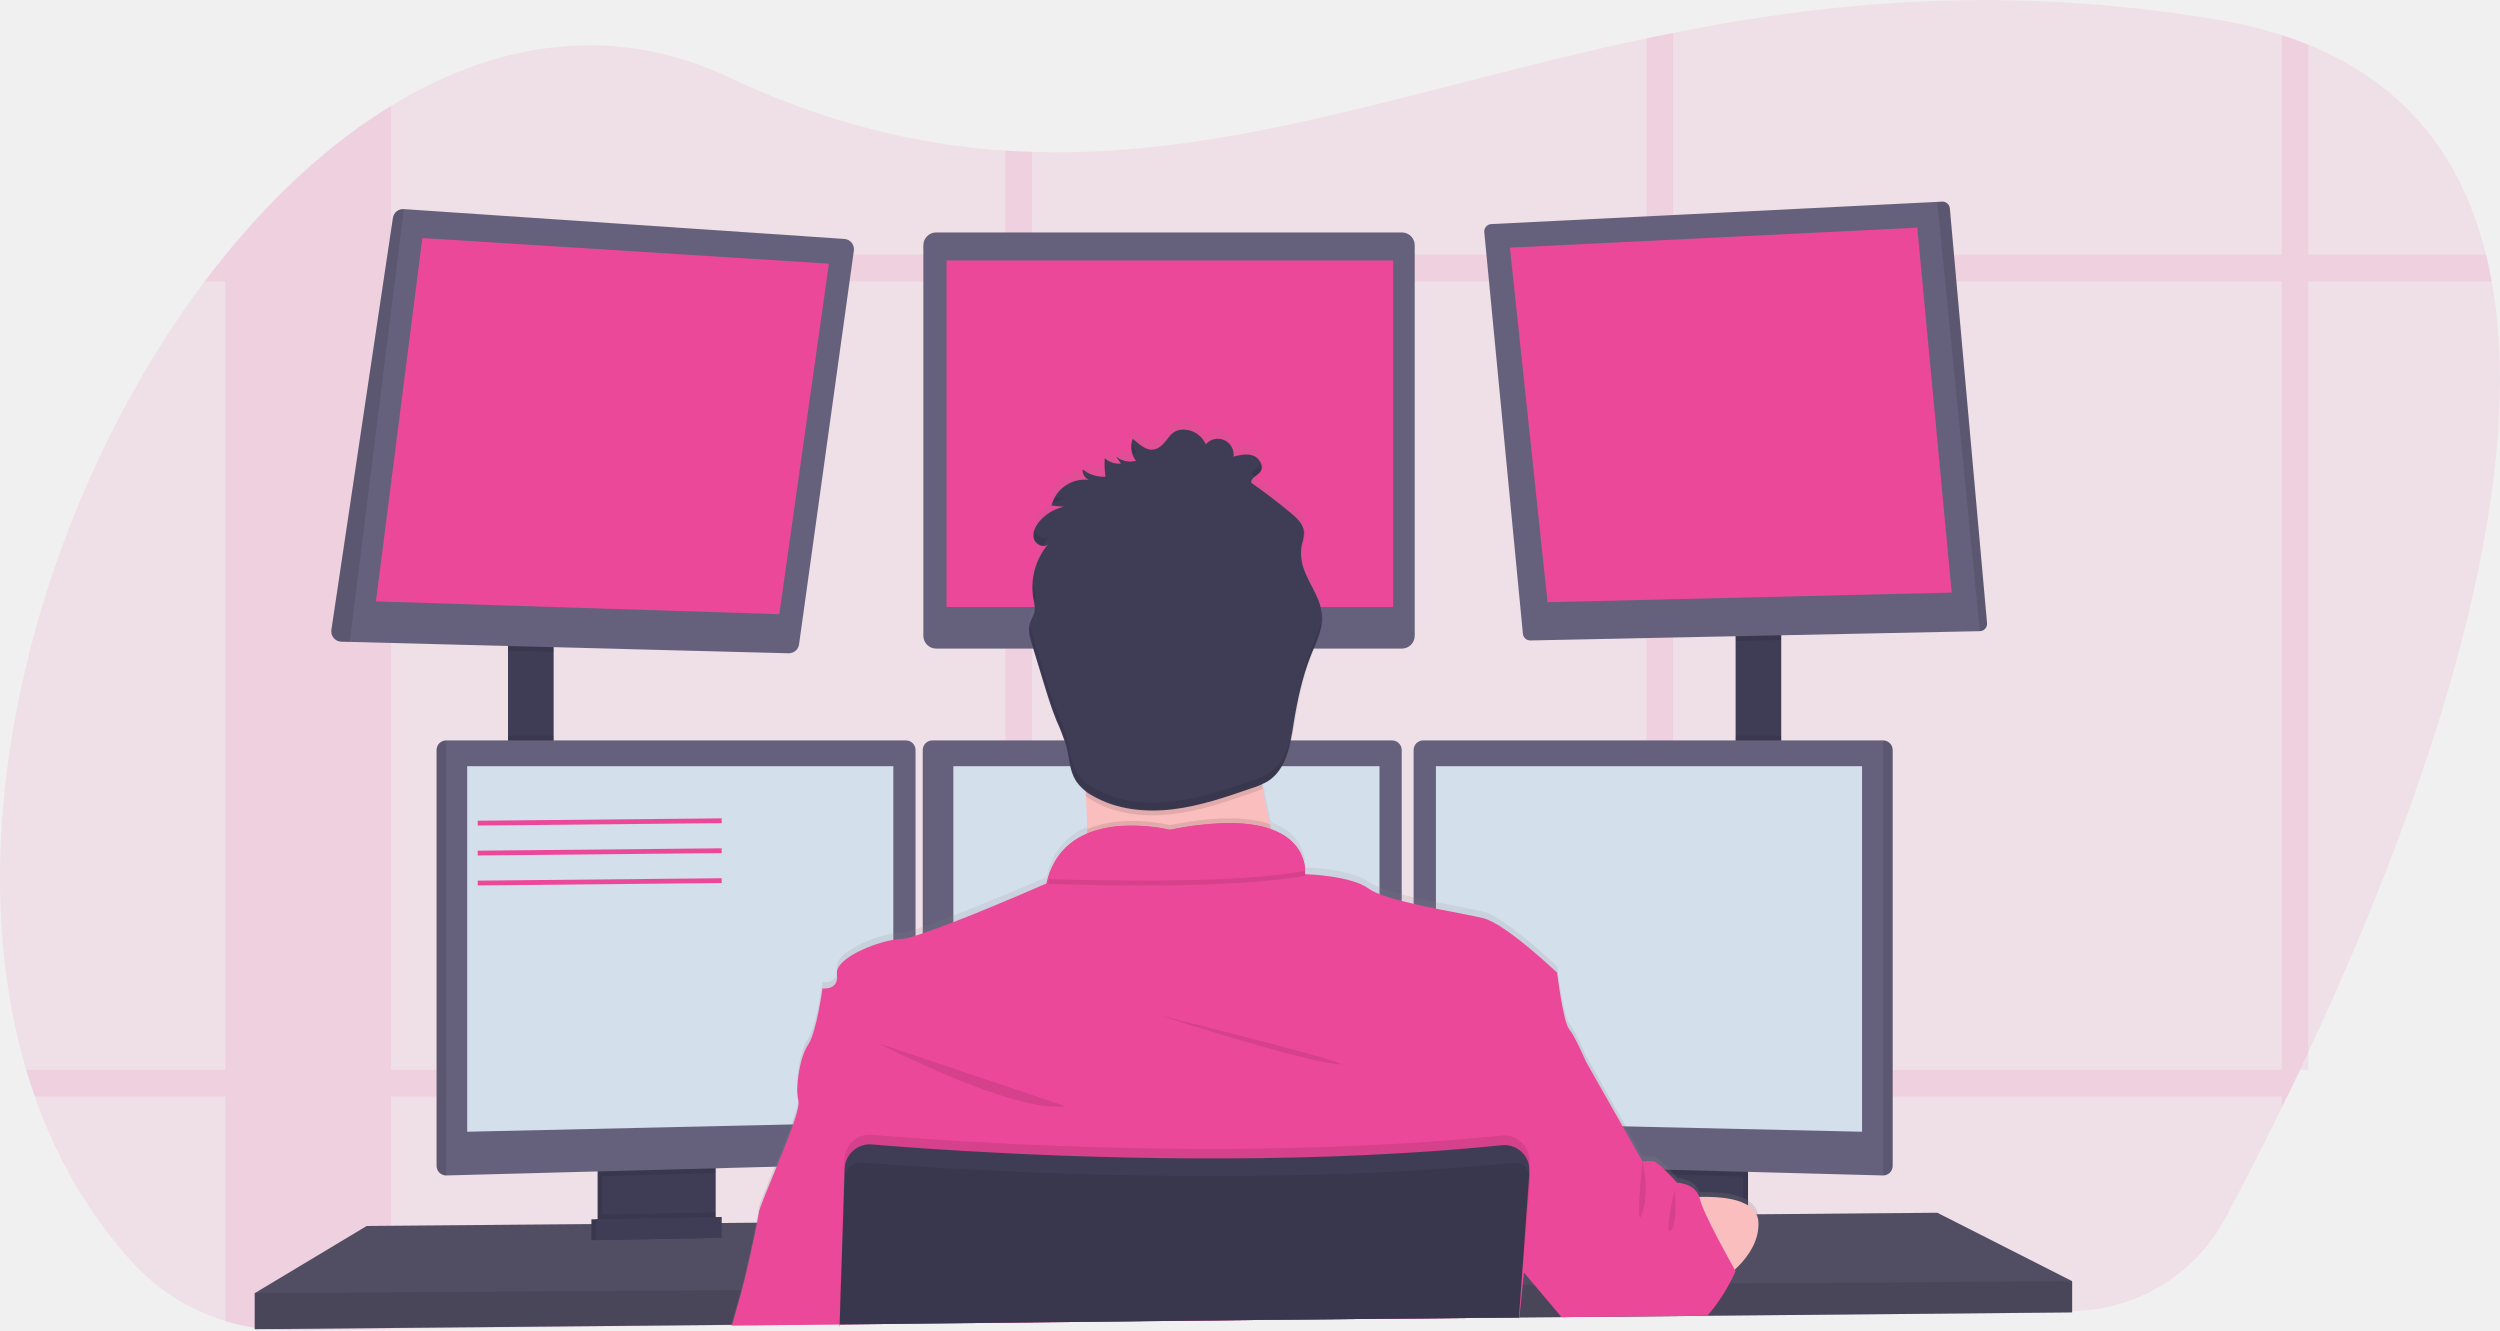
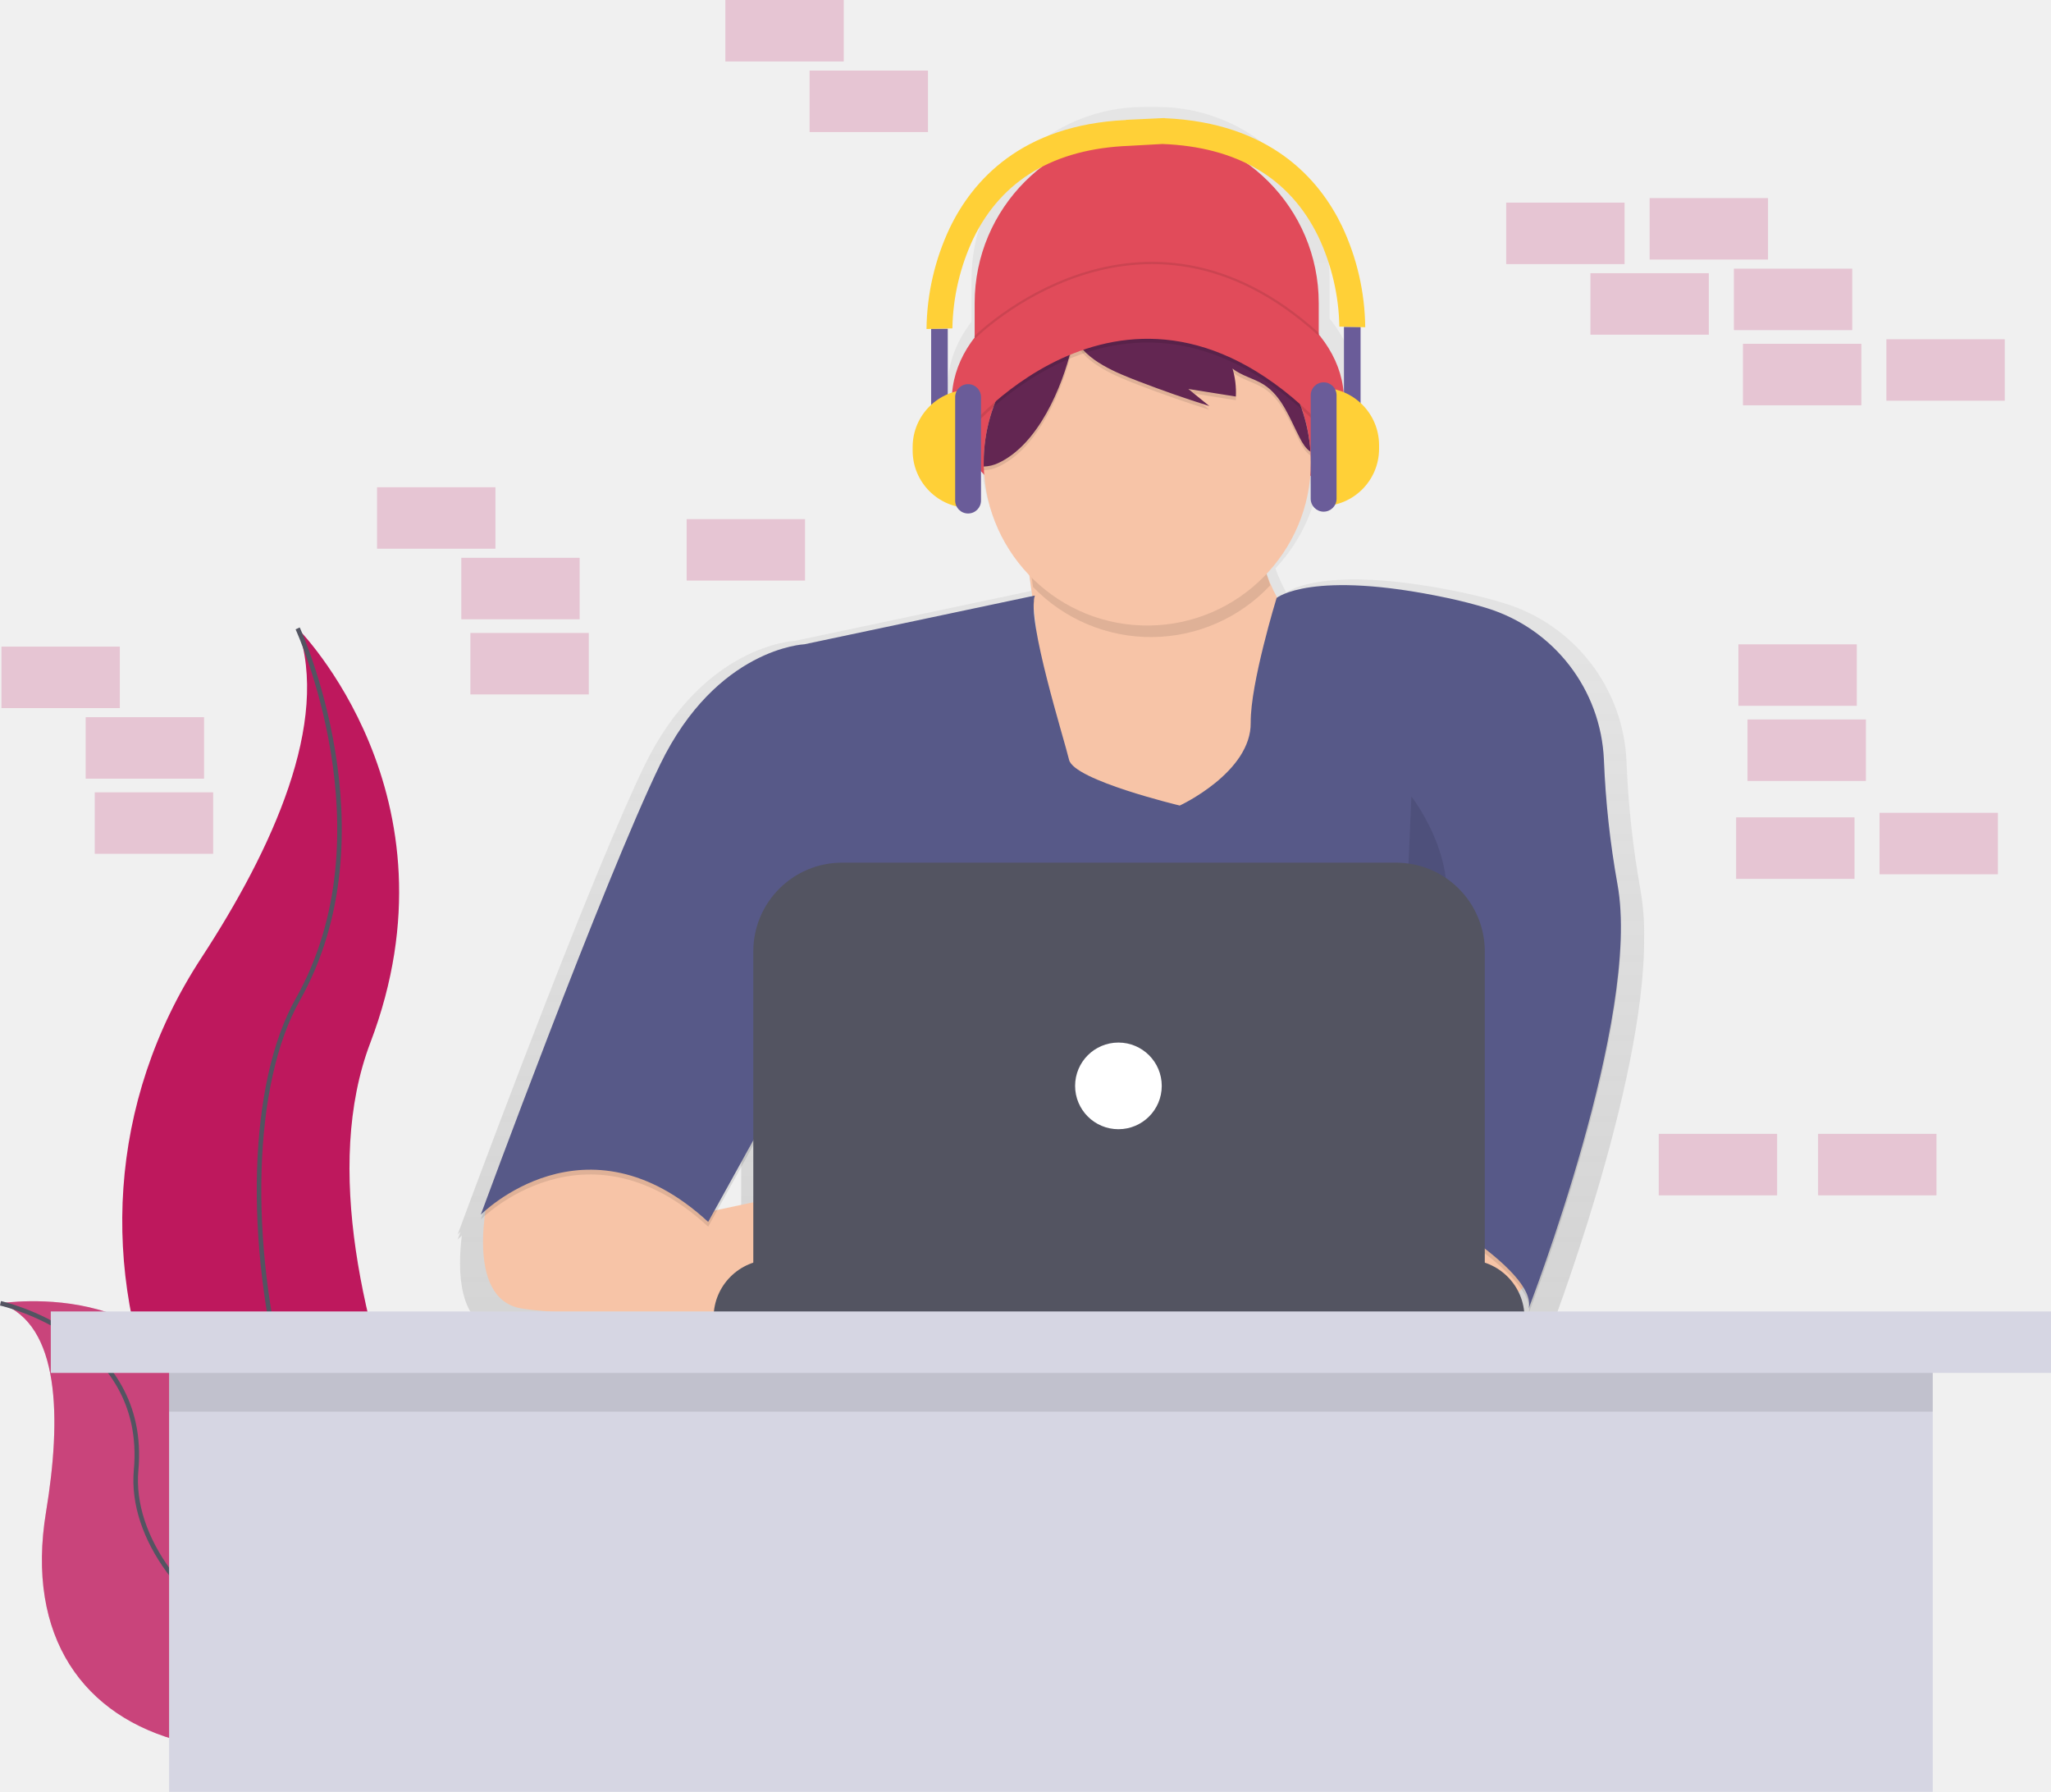
- <svg xmlns="http://www.w3.org/2000/svg" id="59725d3d-bdd8-4af0-9b66-49b8d09410bc" data-name="Layer 1" width="1041.32" height="554.17" viewBox="0 0 1041.32 554.17">
+ <svg xmlns="http://www.w3.org/2000/svg" id="6088ba52-b752-42bb-ac91-0a74df332082" data-name="Layer 1" width="900.94" height="787" viewBox="0 0 900.94 787">
  <defs>
-     <linearGradient id="dff037aa-d578-4bab-81e7-399360663117" x1="597.75" y1="725.44" x2="597.75" y2="347.69" gradientUnits="userSpaceOnUse">
+     <linearGradient id="33dd52eb-d837-4874-aadb-63a17bd6edfc" x1="611.05" y1="646" x2="611.05" y2="103.5" gradientUnits="userSpaceOnUse">
      <stop offset="0" stop-color="gray" stop-opacity="0.25" />
      <stop offset="0.54" stop-color="gray" stop-opacity="0.12" />
      <stop offset="1" stop-color="gray" stop-opacity="0.1" />
    </linearGradient>
  </defs>
-   <path d="M1040.82,611.12q-1.74,3.75-3.47,7.4-2.7,5.67-5.33,11.12c-.78,1.61-1.56,3.19-2.32,4.77-8.6,17.57-16.63,33.11-23.45,45.89A73.21,73.21,0,0,1,942.44,719l-151.65,1.65h-1.6l-13,.14-11.12.12-34.1.37-1.38,0-17.36.19h-.53l-107,1.16-95.51,1-11.11.12-69,.75H429l-44.75.48h-.48l-141.5,1.53-42.33.46a88.07,88.07,0,0,1-26.67-3.82,86.39,86.39,0,0,1-39.09-24.75C116,678.37,102.75,655,93.85,629.64q-1.93-5.49-3.6-11.12C59.44,514.37,97,380,164.6,290.08q4.25-5.64,8.64-11l.07-.08c20.79-25.52,44.1-46.84,68.93-62,44-26.91,92.75-34.49,140.7-11.9,40.57,19.12,78.45,28.11,115.17,30.55,3.71.24,7.42.42,11.11.53,84.23,2.65,163.17-27.7,255.87-47.29,3.69-.78,7.39-1.55,11.12-2.28,66.13-13.16,139.49-20.1,226.73-5.51a189.09,189.09,0,0,1,26.76,6.4q5.77,1.86,11.12,4c41.64,16.94,64.35,48.24,74,87.46q1.37,5.46,2.37,11.11C1134.3,384.41,1084.19,518.23,1040.82,611.12Z" transform="translate(-79.34 -172.91)" fill="#ec4899" opacity="0.1" />
+   <rect x="763.63" y="283" width="52" height="27" fill="#be185d" opacity="0.2" />
+   <rect x="767.63" y="316" width="52" height="27" fill="#be185d" opacity="0.2" />
+   <rect x="724.63" y="87" width="52" height="27" fill="#be185d" opacity="0.2" />
+   <rect x="761.63" y="118" width="52" height="27" fill="#be185d" opacity="0.2" />
+   <rect x="661.63" y="89" width="52" height="27" fill="#be185d" opacity="0.2" />
+   <rect x="828.63" y="149" width="52" height="27" fill="#be185d" opacity="0.2" />
+   <rect x="765.63" y="151" width="52" height="27" fill="#be185d" opacity="0.2" />
+   <rect x="698.63" y="120" width="52" height="27" fill="#be185d" opacity="0.2" />
+   <rect x="825.63" y="357" width="52" height="27" fill="#be185d" opacity="0.2" />
+   <rect x="762.63" y="359" width="52" height="27" fill="#be185d" opacity="0.2" />
+   <path d="M280.17,332.5s73.29,73.29,31.92,182S383,804.14,383,804.14s-1.2-.18-3.43-.57C229.05,777,154.26,604.85,238,477,269.08,429.41,294.62,373.64,280.17,332.5Z" transform="translate(-149.42 -56.5)" fill="#be185d" />
+   <path d="M280.17,332.5s41.37,89.84,0,163.12-7.09,279,102.84,308.52" transform="translate(-149.42 -56.5)" fill="none" stroke="#535461" stroke-miterlimit="10" stroke-width="2" />
+   <path d="M149.63,628.92s83.63-13.32,91.25,61.63S401.7,775.89,401.7,775.89s-1,.68-2.87,1.91c-126.49,83-247.4,52.89-229.17-57.36C176.43,679.45,175.87,638.28,149.63,628.92Z" transform="translate(-149.42 -56.5)" fill="#be185d" />
+   <path d="M149.63,628.92s83.63-13.32,91.25,61.63S401.7,775.89,401.7,775.89s-1,.68-2.87,1.91c-126.49,83-247.4,52.89-229.17-57.36C176.43,679.45,175.87,638.28,149.63,628.92Z" transform="translate(-149.42 -56.5)" fill="#f5f5f5" opacity="0.2" />
+   <path d="M149.63,628.92s64.91,14.25,59.58,73.27S305.61,832,401.7,775.89" transform="translate(-149.42 -56.5)" fill="none" stroke="#535461" stroke-miterlimit="10" stroke-width="2" />
+   <rect x="0.63" y="284" width="52" height="27" fill="#be185d" opacity="0.2" />
+   <rect x="37.63" y="315" width="52" height="27" fill="#be185d" opacity="0.2" />
+   <rect x="318.63" width="52" height="27" fill="#be185d" opacity="0.2" />
+   <rect x="728.63" y="498" width="52" height="27" fill="#be185d" opacity="0.2" />
+   <rect x="41.63" y="348" width="52" height="27" fill="#be185d" opacity="0.2" />
+   <rect x="355.63" y="31" width="52" height="27" fill="#be185d" opacity="0.2" />
+   <rect x="165.63" y="214" width="52" height="27" fill="#be185d" opacity="0.2" />
+   <rect x="202.63" y="245" width="52" height="27" fill="#be185d" opacity="0.2" />
+   <rect x="301.63" y="228" width="52" height="27" fill="#be185d" opacity="0.2" />
+   <rect x="206.63" y="278" width="52" height="27" fill="#be185d" opacity="0.2" />
+   <rect x="798.63" y="498" width="52" height="27" fill="#be185d" opacity="0.2" />
+   <path d="M870.07,447.61a412.25,412.25,0,0,1-6.18-56.71h0a76,76,0,0,0-53.46-69.38c-5.46-1.68-11.47-3.25-18.11-4.66-58.2-12.36-75.88-1.57-77.89-.15A74.63,74.63,0,0,1,710,307.1c-.1-.34-.19-.68-.29-1a74.51,74.51,0,0,0,19.91-44.89c9.71-9.84,15.38-21.72,15.38-34.51,0-11-4.2-21.32-11.55-30.25V179.07a75.57,75.57,0,0,0-75.57-75.57h-6.13a75.57,75.57,0,0,0-75.57,75.57v18.73c-6.67,8.61-10.45,18.44-10.45,28.88,0,12.52,5.44,24.16,14.78,33.88a74.52,74.52,0,0,0,20.74,46.34c.41,2.84.83,5.89,1.24,9.11L498.39,338s-40.14,1.65-66,55C410.52,438.19,367,554.29,354.11,588.85h0c-2.33,6.26-3.65,9.85-3.65,9.85s.43-.43,1.24-1.17l-1.24,3.37s.63-.64,1.83-1.69c-1.82,14.46-2.08,39.29,16.86,42.38,15.88,2.59,56.8,3.66,87.71,4.09v0H459c20.49.27,36.08.27,36.08.27v-.27H827.52v-3.41a22.91,22.91,0,0,0-1.83-9l.46-.56a18.25,18.25,0,0,1,3.45,8,8,8,0,0,1-.16.84l.2-.51a8.56,8.56,0,0,1-.2,2.71s42.65-109.89,42.19-175.51A111.17,111.17,0,0,0,870.07,447.61ZM604.22,330.86a76.25,76.25,0,0,1-1.06-9.48s0-.06,0-.09C603.53,324.38,603.89,327.58,604.22,330.86ZM475,566.9v26.19L458.6,596.6Z" transform="translate(-149.42 -56.5)" fill="url(#33dd52eb-d837-4874-aadb-63a17bd6edfc)" />
+   <path d="M503.71,57.57h0a75.57,75.57,0,0,1,75.57,75.57v32.24a0,0,0,0,1,0,0H428.14a0,0,0,0,1,0,0V133.14A75.57,75.57,0,0,1,503.71,57.57Z" fill="#e14b5a" />
+   <ellipse cx="504.24" cy="175.95" rx="86.14" ry="59.19" fill="#e14b5a" />
+   <path d="M598.44,289.79s18,94.07,0,119.44,55,35.41,55,35.41L729,417.16l10.57-67.65s-46-25.9-36.47-78.22Z" transform="translate(-149.42 -56.5)" fill="#f7c4a7" />
+   <path d="M821.46,606.89s4.76,20.61-21.14,24.31a146.45,146.45,0,0,1-46.08-.55l-5.71-51.77h60.25Z" transform="translate(-149.42 -56.5)" fill="#f7c4a7" />
+   <path d="M364.12,580.51S352.68,627,378.58,631.2s121,4.23,121,4.23v-55l-43.06,9.2L416.1,550.87Z" transform="translate(-149.42 -56.5)" fill="#f7c4a7" />
+   <path d="M604,320.18l-101.21,21.4s-38.58,1.59-63.42,52.85-78.75,197.66-78.75,197.66,46-46.51,99.89,3.17l35.94-65-7.93,103.06H767V584.69s58.13,31.18,53.91,48.62c0,0,49.75-128.18,39-186.43a396.18,396.18,0,0,1-5.94-54.5h0a73,73,0,0,0-51.38-66.67c-5.24-1.61-11-3.12-17.4-4.47-59.72-12.68-75,0-75,0s-11.57,37.64-11.36,54.7c.26,21.93-31.18,36.47-31.18,36.47s-46.51-11.1-48.62-20.08S600.28,330.75,604,320.18Z" transform="translate(-149.42 -56.5)" opacity="0.1" />
+   <path d="M604,318.07l-101.21,21.4s-38.58,1.59-63.42,52.85S360.61,590,360.61,590s46-46.51,99.89,3.17l35.94-65L488.51,631.2H767V582.58s58.13,31.18,53.91,48.62c0,0,49.75-128.18,39-186.43a396.18,396.18,0,0,1-5.94-54.5h0a73,73,0,0,0-51.38-66.67c-5.24-1.61-11-3.12-17.4-4.47-59.72-12.68-75,0-75,0s-11.57,37.64-11.36,54.7c.26,21.93-31.18,36.47-31.18,36.47s-46.51-11.1-48.62-20.08S600.28,328.64,604,318.07Z" transform="translate(-149.42 -56.5)" fill="#575988" />
+   <path d="M707.42,313.58a71.53,71.53,0,0,1-2.76-37.52L600,294.55s1.51,7.91,3.22,19.76a71.86,71.86,0,0,0,104.18-.73Z" transform="translate(-149.42 -56.5)" opacity="0.1" />
+   <path d="M725.27,259.67a71.88,71.88,0,0,1-143.73,1.74c0-.58,0-1.16,0-1.74a71.89,71.89,0,0,1,40.29-64.59q3.23-1.58,6.64-2.84a72.39,72.39,0,0,1,37-3.44h0a71.82,71.82,0,0,1,59.61,66.1Q725.27,257.27,725.27,259.67Z" transform="translate(-149.42 -56.5)" fill="#f7c4a7" />
  <g opacity="0.1">
-     <path d="M242.24,217V726.62l-42.33.46a88.07,88.07,0,0,1-26.67-3.82V279h.07C194.1,253.45,217.41,232.13,242.24,217Z" transform="translate(-79.34 -172.91)" fill="#ec4899" />
-     <path d="M1117.24,290.08H164.6q4.25-5.64,8.64-11V279h941.63Q1116.24,284.43,1117.24,290.08Z" transform="translate(-79.34 -172.91)" fill="#ec4899" />
-     <path d="M1040.82,191.51v427h-3.47q-2.7,5.67-5.33,11.12c-.78,1.61-1.56,3.19-2.32,4.77V187.47Q1035.47,189.33,1040.82,191.51Z" transform="translate(-79.34 -172.91)" fill="#ec4899" />
-     <path d="M776.21,186.58V720.83l-11.12.12V188.86C768.78,188.08,772.48,187.31,776.21,186.58Z" transform="translate(-79.34 -172.91)" fill="#ec4899" />
-     <path d="M509.22,236.15V723.73l-11.11.12V235.62C501.82,235.86,505.53,236,509.22,236.15Z" transform="translate(-79.34 -172.91)" fill="#ec4899" />
-     <path d="M1037.35,618.52q-2.7,5.67-5.33,11.12H93.85q-1.93-5.49-3.6-11.12Z" transform="translate(-79.34 -172.91)" fill="#ec4899" />
+     <path d="M628.36,193.93l.1-.06q-3.41,1.26-6.64,2.84a71.89,71.89,0,0,0-40.29,64.59c0,.58,0,1.16,0,1.74a16,16,0,0,0,6.45-1.55c17.52-8.18,28-33.2,32.16-50.65C621.64,204.59,623.05,197.55,628.36,193.93Z" transform="translate(-149.42 -56.5)" />
+     <path d="M683.37,195.94a71.28,71.28,0,0,0-17.87-5.51,23.06,23.06,0,0,1,12.83,8.06,32.86,32.86,0,0,1,3.93,7,72.07,72.07,0,0,0-60.45,1.25c4.51,9.89,18.5,15.28,27.84,18.89q15.34,5.92,31,10.83l-9.24-7.5,20.87,3.32a36.15,36.15,0,0,0-1.46-12.3c4,3.22,9.3,4.3,13.64,7,8.13,5.13,11.52,15,15.95,23.55,1.17,2.26,2.55,4.57,4.66,6A71.91,71.91,0,0,0,683.37,195.94Z" transform="translate(-149.42 -56.5)" />
  </g>
-   <rect x="211.6" y="265.83" width="19" height="57.66" fill="#3f3d56" />
-   <rect x="722.93" y="262.83" width="19" height="61" fill="#3f3d56" />
-   <polygon points="863.1 533.65 863.1 546.65 711.18 548.05 709.56 548.08 651.82 548.61 650.44 548.63 632.89 548.78 632.37 548.78 525.39 549.77 349.78 551.4 349.63 551.4 304.98 551.82 304.5 551.83 106.1 553.65 106.1 538.65 152.75 510.65 246.35 509.87 248.35 509.86 249.01 509.85 251.01 509.82 295.95 509.45 297.96 509.44 298.6 509.43 300.6 509.42 315.01 509.3 315.39 509.29 350.94 508.99 351.23 508.99 628.63 506.65 635.42 506.6 636.1 506.6 641.28 506.55 678.93 506.24 680.93 506.21 682.78 506.19 683.74 506.19 695.45 506.1 697.77 506.07 700.88 506.05 710.63 505.96 726.1 505.83 728.1 505.81 731.58 505.79 732.23 505.79 806.94 505.15 863.1 533.65" fill="#65617d" />
-   <polygon points="863.1 533.65 863.1 546.65 711.18 548.05 709.56 548.08 651.82 548.61 650.44 548.63 632.89 548.78 632.37 548.78 525.39 549.77 349.78 551.4 349.63 551.4 304.98 551.82 304.5 551.83 106.1 553.65 106.1 538.65 152.75 510.65 246.35 509.87 248.35 509.86 249.01 509.85 251.01 509.82 295.95 509.45 297.96 509.44 298.6 509.43 300.6 509.42 315.01 509.3 315.39 509.29 350.94 508.99 351.23 508.99 628.63 506.65 635.42 506.6 636.1 506.6 641.28 506.55 678.93 506.24 680.93 506.21 682.78 506.19 683.74 506.19 695.45 506.1 697.77 506.07 700.88 506.05 710.63 505.96 726.1 505.83 728.1 505.81 731.58 505.79 732.23 505.79 806.94 505.15 863.1 533.65" opacity="0.2" />
-   <path d="M375.44,656.57v24.49a6.13,6.13,0,0,1-3.5,5.54,6,6,0,0,1-2.5.6l-34.9.74a6,6,0,0,1-2.7-.57,6.12,6.12,0,0,1-3.57-5.57V656.57Z" transform="translate(-79.34 -172.91)" fill="#3f3d56" />
-   <path d="M375.44,656.57v24.49a6.13,6.13,0,0,1-3.5,5.54,6,6,0,0,1-2.5.6l-34.9.74a6,6,0,0,1-2.7-.57,6.12,6.12,0,0,1-3.57-5.57V656.57Z" transform="translate(-79.34 -172.91)" opacity="0.1" />
-   <path d="M377.44,656.57v24.49a6.13,6.13,0,0,1-3.5,5.54,6,6,0,0,1-2.5.6l-34.9.74a6,6,0,0,1-2.7-.57,6.12,6.12,0,0,1-3.57-5.57V656.57Z" transform="translate(-79.34 -172.91)" fill="#3f3d56" />
-   <rect x="680.93" y="483.66" width="47.17" height="31.5" fill="#3f3d56" />
-   <rect x="680.93" y="483.66" width="47.17" height="31.5" opacity="0.1" />
-   <rect x="678.93" y="483.66" width="47.17" height="31.5" fill="#3f3d56" />
-   <polygon points="230.6 265.82 230.6 271.55 211.6 271.06 211.6 265.82 230.6 265.82" opacity="0.1" />
-   <path d="M435,277.31l-22.83,164a4.3,4.3,0,0,1-4.37,3.71L225,440.28l-3.47-.09a4.3,4.3,0,0,1-4.16-4.87L243,263.64a4.3,4.3,0,0,1,4.54-3.63L431,272.43A4.29,4.29,0,0,1,435,277.31Z" transform="translate(-79.34 -172.91)" fill="#65617d" />
-   <polygon points="175.93 99.16 156.6 250.49 324.6 255.82 345.26 109.82 175.93 99.16" fill="#ec4899" />
-   <rect x="384.6" y="96.82" width="204.67" height="173.33" rx="5.33" ry="5.33" fill="#65617d" />
-   <rect x="394.26" y="108.49" width="186" height="144.33" fill="#ec4899" />
-   <polygon points="741.93 262.82 741.93 266.61 722.93 267 722.93 262.82 741.93 262.82" opacity="0.1" />
-   <path d="M907,432.53a3.08,3.08,0,0,1-3,3.28L716.8,439.68a3.08,3.08,0,0,1-3.13-2.79L697.58,269.61a3.08,3.08,0,0,1,2.92-3.37L886.28,257l2-.1a3.07,3.07,0,0,1,3.22,2.8Z" transform="translate(-79.34 -172.91)" fill="#65617d" />
-   <polygon points="628.93 103.16 798.6 94.82 812.93 246.82 644.6 250.82 628.93 103.16" fill="#ec4899" />
-   <path d="M907,432.53a3.08,3.08,0,0,1-3,3.28L886.28,257l2-.1a3.07,3.07,0,0,1,3.22,2.8Z" transform="translate(-79.34 -172.91)" opacity="0.1" />
-   <path d="M247.57,260,225,440.28l-3.47-.09a4.3,4.3,0,0,1-4.16-4.87L243,263.64A4.3,4.3,0,0,1,247.57,260Z" transform="translate(-79.34 -172.91)" opacity="0.1" />
-   <rect x="211.6" y="306.41" width="19" height="17.08" opacity="0.1" />
-   <polygon points="298.1 483.65 298.1 488.62 250.93 489.88 250.93 483.65 298.1 483.65" opacity="0.1" />
-   <path d="M460.69,485.27v168.2a4,4,0,0,1-3.85,3.95l-191.65,5.1h-.05a4,4,0,0,1-3.95-3.95V485.27a4,4,0,0,1,3.95-3.95h191.6A4,4,0,0,1,460.69,485.27Z" transform="translate(-79.34 -172.91)" fill="#65617d" />
-   <path d="M265.19,481.32v181.2h-.05a4,4,0,0,1-3.95-3.95V485.27a4,4,0,0,1,3.95-3.95Z" transform="translate(-79.34 -172.91)" opacity="0.1" />
-   <polygon points="194.6 319.15 372.1 319.15 372.1 467.4 194.6 471.4 194.6 319.15" fill="#d4dfec" />
-   <rect x="722.93" y="306.41" width="19" height="17.42" opacity="0.1" />
-   <polygon points="726.1 483.65 726.1 490.06 678.93 488.8 678.93 483.65 726.1 483.65" opacity="0.1" />
-   <path d="M867.69,485.27v173.3a4,4,0,0,1-4,3.95h0L672,657.42a4,4,0,0,1-3.85-3.95V485.27a4,4,0,0,1,3.95-3.95h191.6A4,4,0,0,1,867.69,485.27Z" transform="translate(-79.34 -172.91)" fill="#65617d" />
-   <path d="M867.69,485.27v173.3a4,4,0,0,1-4,3.95h0V481.32h0A4,4,0,0,1,867.69,485.27Z" transform="translate(-79.34 -172.91)" opacity="0.1" />
-   <polygon points="775.6 319.15 598.1 319.15 598.1 467.4 775.6 471.4 775.6 319.15" fill="#d4dfec" />
-   <path d="M663.19,485.27v168.2a4,4,0,0,1-3.85,3.95l-191.65,5.1h0a4,4,0,0,1-4-3.95V485.27a4,4,0,0,1,3.95-3.95h191.6A4,4,0,0,1,663.19,485.27Z" transform="translate(-79.34 -172.91)" fill="#65617d" />
-   <polygon points="397.1 319.15 574.6 319.15 574.6 467.4 397.1 471.4 397.1 319.15" fill="#d4dfec" />
-   <polygon points="863.1 533.65 863.1 546.65 711.18 548.05 709.56 548.08 651.82 548.61 650.44 548.63 632.89 548.78 632.37 548.78 525.39 549.77 349.78 551.4 349.63 551.4 304.98 551.82 304.5 551.83 106.1 553.65 106.1 538.65 308.61 537.32 309.09 537.32 350.08 537.04 350.27 537.04 633.35 535.17 633.64 535.17 633.81 535.16 634.28 535.16 639.07 535.13 640.53 535.13 715.02 534.63 719.42 534.61 720.4 534.6 863.1 533.65" opacity="0.1" />
-   <circle cx="487.26" cy="272.16" r="51.33" fill="#fbbebe" />
-   <path d="M383.74,725.09c0-.11.06-.23.1-.35,1-3.59,2.78-9.66,4.11-14.51.17-.6.33-1.19.48-1.75,1.47-5.47,4.33-18.28,5.92-26.27.56-2.81,1-5,1.09-6.1.2-1.69,3.21-8.92,6.62-17.23,2.39-5.84,5-12.22,6.91-17.6a61.38,61.38,0,0,0,2.93-9.85,5.1,5.1,0,0,0,0-2.13,14.69,14.69,0,0,1-.48-3.5v0c-.23-6.2,1.62-16,4.48-20.11,3.5-5,6-23.66,6-23.66s5.18.75,6-3.53a6.15,6.15,0,0,0,.1-1.4,7.41,7.41,0,0,0-.09-1.11c-.89-6.24,14.72-12.88,23.5-14.31a19.67,19.67,0,0,1,3-.28,27.24,27.24,0,0,0,6.25-1.44q1.4-.43,3-1c3.68-1.24,8.08-2.88,12.75-4.68,17.56-6.81,38.82-16,38.82-16,.15-.71.32-1.39.51-2.06a27.71,27.71,0,0,1,16.35-18.93h0c0-.66,0-1.33,0-2,0-3.45-.15-7-.3-10.54,0-.69-.06-1.38-.1-2.07,0-.2,0-.41,0-.61s0-.35,0-.52c0-.7-.07-1.4-.11-2.09l-.18-.14a16.41,16.41,0,0,1-3.9-4.2,15.27,15.27,0,0,1-1.42-3c-1.25-3.39-1.54-7.17-2.38-10.75l-.18-.74a84,84,0,0,0-4-10.58c-2.21-5.42-3.91-11-5.6-16.65q-1.54-5.13-3.11-10.28l-1.58-5.24c-.3-1-.6-2-.83-3v0a13.27,13.27,0,0,1-.26-1.4,0,0,0,0,1,0,0,10,10,0,0,1,.24-4.61,32.09,32.09,0,0,1,1.32-3,7.87,7.87,0,0,0,.5-1.38v0a3,3,0,0,0,.08-.32,5.65,5.65,0,0,0,.11-1.08,18.46,18.46,0,0,0-.52-3.89.07.07,0,0,1,0-.05,2.56,2.56,0,0,0-.05-.27,25.48,25.48,0,0,1-.36-3,28.45,28.45,0,0,1,3.47-15.57l.19-.36a25.22,25.22,0,0,1,1.84-2.78h0c.31-.42.63-.82,1-1.22-1.4,1.34-3.7.75-5-.69a3.61,3.61,0,0,1-.55-.75,3.81,3.81,0,0,1-.23-.45c-.05-.12-.09-.25-.13-.38-.7-2.45.52-5.06,2.12-7.05a18.49,18.49,0,0,1,5.74-4.7h0a3.84,3.84,0,0,1,.4-.21,17.12,17.12,0,0,1,2.64-1.06h0a15.06,15.06,0,0,1,1.63-.44l-3.71-.34-1.5-.14a14.49,14.49,0,0,1,13-10.91h1.08a11.73,11.73,0,0,1,1.57.13,4.44,4.44,0,0,1-2.65-4.33,14.41,14.41,0,0,0,9.19,3.06h.38a30,30,0,0,1-.34-3.27h0a0,0,0,0,1,0,0,0,0,0,0,1,0,0,33.19,33.19,0,0,1,0-4.46,8.44,8.44,0,0,0,6.78,2.26l-2.08-2.9a9.49,9.49,0,0,0,6.56,2.05l.48-.05a7,7,0,0,0,1.19-.23l.09,0c-.19-.24-.36-.49-.53-.75l-.06-.12a9.67,9.67,0,0,1-1-2.09,6.59,6.59,0,0,1-.24-.87h0a8.75,8.75,0,0,1,.45-5.45c3.23,2.7,6.77,6.39,11,3.6s4.37-7.91,11-7.39a10.2,10.2,0,0,1,8.41,6.12,6.75,6.75,0,0,1,7.67-1.75,6.85,6.85,0,0,1,3.88,6.89c2.75-.69,5.71-1.37,8.35-.33s4.34,4.41,2.84,6.66a1.43,1.43,0,0,1-.14.2c-1.23,1.59-3.95,2.46-3.66,4.46l.42.3,1.3.94a.05.05,0,0,1,0,0q7.65,5.52,14.9,11.6c2.48,2.08,5.12,4.58,5.29,7.83a8.64,8.64,0,0,1-.24,2.37h0c-.16.78-.38,1.56-.55,2.34a19.51,19.51,0,0,0-.34,6.05h0c.07.59.16,1.17.27,1.76,1.53,7.73,7.71,14.11,8.32,22l0,.56a17.78,17.78,0,0,1-.07,2.53c-.46,4.8-2.68,9.41-4.48,14-.11.28-.22.56-.32.84-3.47,9-5.47,18.59-7,28.16a100.26,100.26,0,0,1-2,10.09A26.73,26.73,0,0,1,611,492.07a16.22,16.22,0,0,1-3.36,3,18.67,18.67,0,0,1-2.65,1.41s0,0,0,.06c.11.61.2,1.22.31,1.83.06.32.11.64.17,1h0a.14.14,0,0,0,0,.06c.84,4.73,1.8,9.36,2.81,13.76l.51,2.19c12.6,4.55,14.09,13.87,14.18,17.44a9.64,9.64,0,0,1,0,1.43s19,.5,26.5,6a20.34,20.34,0,0,0,4.51,2.3,83,83,0,0,0,9.25,2.89c1.61.42,3.29.83,5,1.23,3,.69,6.18,1.36,9.25,2,8.19,1.65,15.9,3,19.81,4,9.33,2.36,30.67,22.82,30.67,22.82s2.5,20.64,5,23.65,7,13.59,7,13.59l16.54,29.41,7,12.37h4.5c.62,0,1.84.88,3.21,2.1,1.19,1.06,2.51,2.38,3.67,3.58l1.92,2.05,1.2,1.33s7.27.18,9.24,5.93c5.92-.17,13.19.22,18.28,2.5a14.14,14.14,0,0,1,2,1.08,8.68,8.68,0,0,1,4.13,5.66,8.34,8.34,0,0,1,.18,1.44c0,.57,0,1.14,0,1.7-.36,7.57-5.29,13.87-9.82,18.11l.32.57s-.15.36-.44,1c-.08.19-.18.4-.29.64h0c-.59,1.26-1.53,3.15-2.76,5.36a63.31,63.31,0,0,1-9.57,13.17l-.29.3-57.74.53-.17-.2L719.87,708l-5.57-6.64-.17-.21-.16,1.59-.54,5.3-1.3,12.81-.07.64,0,.17-.15,1.48.11-1.48h-.29l-107,1L429.11,724.6l0,.84h-.14l0-.84-44.75.48Z" transform="translate(-79.34 -172.91)" fill="url(#dff037aa-d578-4bab-81e7-399360663117)" />
-   <path d="M617.94,550.07s-99.5,12-90,0c3.44-4.34,4.39-17.2,4.2-31.85-.06-4.45-.22-9.06-.45-13.65-1.1-22-3.75-43.5-3.75-43.5s87-41,77-8.5c-4,13.13-2.69,31.57.35,48.88.89,5.05,1.92,10,3,14.7A344.67,344.67,0,0,0,617.94,550.07Z" transform="translate(-79.34 -172.91)" fill="#fbbebe" />
-   <path d="M617.94,550.07s-99.5,12-90,0c3.44-4.34,4.39-17.2,4.2-31.85,15.17-6.48,34.47-1.65,34.47-1.65,20.32-4.05,33.35-3.26,41.68-.42A344.67,344.67,0,0,0,617.94,550.07Z" transform="translate(-79.34 -172.91)" opacity="0.1" />
-   <path d="M429.08,725.44l0-.84,175.62-1.91,107-1H712l-.11,1.48.15-1.48h.19l0-.17,1.37-13.45.52-5.09.16-1.59.14-1.33,6.18-20.61,6.18-20.58,5.2-17.33,7.94-26.48s-4.5-10.5-7-13.5-5-23.5-5-23.5-21.34-20.33-30.67-22.67c-3.91-1-11.63-2.33-19.83-4-3.07-.62-6.22-1.28-9.25-2-1.71-.39-3.39-.8-5-1.21a87.91,87.91,0,0,1-9.25-2.86,20.7,20.7,0,0,1-4.5-2.29c-7.35-5.39-25.77-6-26.48-6h0a.42.42,0,0,1,0-.07v-.09a10.26,10.26,0,0,0,0-1.26c0-.4,0-.87-.09-1.4,0-.16,0-.33-.07-.5-.05-.36-.11-.74-.2-1.14a5,5,0,0,0-.12-.53,17.21,17.21,0,0,0-1.25-3.49c-.07-.16-.16-.33-.24-.49a18.25,18.25,0,0,0-1.7-2.63c-.13-.17-.27-.35-.42-.52a19.58,19.58,0,0,0-2.72-2.64c-.27-.21-.55-.43-.84-.63a4.67,4.67,0,0,0-.51-.36l-.89-.58-.83-.48c-.73-.4-1.5-.79-2.34-1.16-.26-.12-.54-.23-.82-.34s-.72-.28-1.09-.42l-.06,0L608,518c-.57-.19-1.15-.36-1.76-.53l-.93-.24-1-.23-1-.21c-1-.2-2.07-.38-3.19-.52l-1.14-.14-1.17-.12-1.21-.1-1.72-.1-2-.07a124.68,124.68,0,0,0-26.24,2.79,72.27,72.27,0,0,0-18.26-1.68l-.87,0-1,.06-.64,0-1.29.12c-.43,0-.87.09-1.3.15s-.88.11-1.31.18l-.66.11c-.65.11-1.31.23-2,.37q-.33.06-.66.15c-.87.19-1.74.42-2.6.68-.43.12-.86.26-1.29.41-.22.06-.43.14-.64.22l-.64.23-.63.25-.75.3c-.38.16-.75.33-1.12.51-.21.09-.42.19-.62.3s-.41.2-.6.31a27.75,27.75,0,0,0-6.21,4.38l-.51.49-.5.51c-.17.17-.33.35-.49.53a23.82,23.82,0,0,0-1.82,2.25c-.16.21-.31.42-.46.64a26.69,26.69,0,0,0-1.72,2.92c-.13.24-.25.49-.37.73a32.7,32.7,0,0,0-2,5.25q-.28,1-.51,2S494,550.24,476.44,557c-4.67,1.8-9.07,3.43-12.75,4.66-1.07.36-2.07.69-3,1a26.7,26.7,0,0,1-6.25,1.44,19.67,19.67,0,0,0-3,.28c-8.07,1.31-21.9,7-23.41,12.71a3.69,3.69,0,0,0-.1,1.4s0,.07,0,.11c1,7-6,6-6,6s-2.5,18.5-6,23.5c-2.53,3.6-4.26,11.63-4.48,17.69v0a19.61,19.61,0,0,0,.44,5.63c0,.05,0,.1,0,.14.4,1.34-.56,5-2.19,9.69-1.77,5.15-4.35,11.55-6.83,17.59-3.74,9.12-7.26,17.4-7.48,19.22-.09.81-.35,2.26-.71,4.13-1.46,7.62-4.7,22.13-6.3,28-1.19,4.38-2.92,10.38-4.11,14.5,0,.12-.07.24-.1.35L429,724.6l0,.84h.14Z" transform="translate(-79.34 -172.91)" fill="#ec4899" />
-   <path d="M445.44,607.57s57,29.5,77.5,26Z" transform="translate(-79.34 -172.91)" opacity="0.1" />
-   <path d="M561.44,595.57s55.5,18,74,20.5S561.44,595.57,561.44,595.57Z" transform="translate(-79.34 -172.91)" opacity="0.1" />
-   <path d="M623,537.65c-29,5.34-83.6,4.19-107.2,3.38,8.65-31,50.83-20.46,50.83-20.46C618.84,510.15,622.84,531.77,623,537.65Z" transform="translate(-79.34 -172.91)" opacity="0.1" />
-   <path d="M623,535.65c-29,5.34-83.6,4.19-107.2,3.38,8.65-31,50.83-20.46,50.83-20.46C618.84,508.15,622.84,529.77,623,535.65Z" transform="translate(-79.34 -172.91)" fill="#ec4899" />
-   <path d="M776.94,672.32s34.16-5.25,34.83,9.75-17.42,25.48-17.42,25.48Z" transform="translate(-79.34 -172.91)" fill="#fbbebe" />
-   <path d="M605.29,501.45a47,47,0,0,1-4.5,1.74c-10.78,3.72-21.65,7.47-33,8.83s-23.26.16-33.16-5.5a28.77,28.77,0,0,1-3-1.95c-1.1-22-3.75-43.5-3.75-43.5s87-41,77-8.5C600.9,465.7,602.25,484.14,605.29,501.45Z" transform="translate(-79.34 -172.91)" opacity="0.1" />
-   <path d="M552.52,364.84a9.47,9.47,0,0,1-8.32-1.75l2.08,2.89a8.47,8.47,0,0,1-6.78-2.25,34.08,34.08,0,0,0,.32,7.75,14.52,14.52,0,0,1-9.56-3,4.42,4.42,0,0,0,2.64,4.31,14.34,14.34,0,0,0-15.6,10.71l5.22.48a18.47,18.47,0,0,0-10.44,6.37c-1.6,2-2.82,4.56-2.12,7s4.08,4,5.92,2.26a27.94,27.94,0,0,0-6.1,22.79,14.47,14.47,0,0,1,.46,5.26c-.33,1.65-1.37,3.08-1.89,4.69-1,2.92-.05,6.09.84,9l4.69,15.42c1.7,5.57,3.39,11.15,5.61,16.54a82.08,82.08,0,0,1,4,10.51c1.26,4.84,1.31,10.14,4,14.37a19.93,19.93,0,0,0,7.18,6.33c9.89,5.66,21.84,6.86,33.16,5.5s22.18-5.11,32.95-8.83a31,31,0,0,0,6.84-3c7.45-4.88,9.11-14.86,10.5-23.65,1.55-9.8,3.62-19.58,7.29-28.8,2.18-5.49,5-11.06,4.52-16.94-.61-7.81-6.79-14.14-8.32-21.82a19,19,0,0,1,.07-7.77,17.66,17.66,0,0,0,.79-4.7c-.17-3.22-2.81-5.7-5.29-7.77Q609.11,380,600.52,374c-.29-2,2.43-2.86,3.66-4.44,1.74-2.23-.06-5.77-2.7-6.81s-5.6-.36-8.35.33a6.59,6.59,0,0,0-11.55-5.11,10.2,10.2,0,0,0-8.42-6.08c-6.63-.52-6.76,4.55-11,7.34s-7.74-.89-11-3.57A9.28,9.28,0,0,0,552.52,364.84Z" transform="translate(-79.34 -172.91)" fill="#3f3d56" />
-   <path d="M802.27,702.32s-.89,2.12-2.53,5.19a69,69,0,0,1-9,13.17l-.27.29-1.62,0-57.74.53-1.38,0-.17-.2-11.2-13.29L714.14,703l-.17-.21-.36-.42-.2-.24-.26-.31-8.21-9.74,3-12.5,5.11-21.06.13-.51,1-4,.71-3,2.38-9.78,8.16-33.65,14.5,7.5,15.29,27,8.21,14.5h4.5c.85,0,2.8,1.64,4.76,3.53.7.67,1.4,1.38,2,2,1.78,1.84,3.19,3.42,3.19,3.42s7.29.16,9.25,5.9a7,7,0,0,1,.25.85,40.3,40.3,0,0,0,2.53,6.56c1.29,2.81,2.91,6,4.55,9.19,3.05,5.85,6.15,11.42,7.29,13.44l.14.25Z" transform="translate(-79.34 -172.91)" fill="#ec4899" />
-   <path d="M716.37,657.17l-.1,1.43v.1l-.17,2.3-1.33,18.51-1.61,22.3-.46,6.28-1,13.44v.17l-107,1L429.11,724.6l0,.84h-.14l0-.84v-.28l.45-14.36.86-28.06.74-23.79.07-2.37a10.53,10.53,0,0,1,11.42-10.17c4.72.4,10.85.89,18.18,1.41l3,.22c42.33,2.94,120.56,6.74,199.5,2,1.66-.09,3.33-.19,5-.31,12.24-.77,24.47-1.76,36.58-3a10.53,10.53,0,0,1,11.6,11.23Z" transform="translate(-79.34 -172.91)" opacity="0.1" />
-   <path d="M429.08,725.44l0-.84,175.62-1.91,107-1H712v-.17l1-13.44.43-6,1.64-22.61,1.29-17.9,0-.44a10.62,10.62,0,0,0-.11-2.47.3.3,0,0,0,0-.1,10.39,10.39,0,0,0-2-4.64,10.54,10.54,0,0,0-9.42-4c-12.11,1.24-24.34,2.23-36.58,3-1.67.12-3.34.22-5,.31-78.94,4.69-157.17.89-199.5-2l-3-.22c-7.33-.52-13.46-1-18.18-1.41a10.54,10.54,0,0,0-11.24,8.53,11,11,0,0,0-.18,1.64l-.68,22.16L429.54,710l-.44,14.36v.28l0,.84Z" transform="translate(-79.34 -172.91)" fill="#3f3d56" />
-   <path d="M716.67,664.18l-1.23,15.33-1.83,22.85-.46,5.72-1,12.81-.06.64v.17h0l-.15,1.48.11-1.48h-.29l-107,1L429.11,724.6v-.28l.49-14.36,1-28.06.64-18.65A6.36,6.36,0,0,1,434.3,658a6.25,6.25,0,0,1,3.78-.9c2.1.17,4.68.37,7.69.59,4.89.36,10.92.78,17.94,1.22,13,.82,29.31,1.7,48,2.42,52,2,122.2,2.67,188.88-3.17,3-.26,6.1-.55,9.13-.84a6.26,6.26,0,0,1,3.48.66,5.16,5.16,0,0,1,.86.54,6.14,6.14,0,0,1,2,2.46,3.56,3.56,0,0,1,.25.61A6.28,6.28,0,0,1,716.67,664.18Z" transform="translate(-79.34 -172.91)" opacity="0.1" />
-   <path d="M377.44,677.87v3.19a6.13,6.13,0,0,1-3.5,5.54l-40.1.77a6.12,6.12,0,0,1-3.57-5.57v-3Z" transform="translate(-79.34 -172.91)" opacity="0.1" />
-   <polygon points="298.6 515.57 246.35 516.57 246.35 507.9 298.6 506.9 298.6 515.57" fill="#3f3d56" />
-   <polygon points="298.6 515.57 246.35 516.57 246.35 507.9 298.6 506.9 298.6 515.57" opacity="0.1" />
-   <polygon points="300.6 515.57 248.35 516.57 248.35 507.9 300.6 506.9 300.6 515.57" fill="#3f3d56" />
-   <g opacity="0.1">
-     <path d="M552.93,361.56a9.75,9.75,0,0,1-1.89-4.34,9.49,9.49,0,0,0,.42,4.6A9,9,0,0,0,552.93,361.56Z" transform="translate(-79.34 -172.91)" />
-     <path d="M540.23,368.2a35.12,35.12,0,0,1-.37-3.7c0,1.23,0,2.47,0,3.71Z" transform="translate(-79.34 -172.91)" />
-     <path d="M621.73,401.57a18.34,18.34,0,0,1,.36-2.65,18,18,0,0,0,.8-4.69,6.16,6.16,0,0,0-.16-1.06c-.17.92-.44,1.84-.64,2.75A19.14,19.14,0,0,0,621.73,401.57Z" transform="translate(-79.34 -172.91)" />
-     <path d="M600.93,370.67l1.09.79a19.71,19.71,0,0,0,2.57-2.22,3.67,3.67,0,0,0,.38-3.64,3,3,0,0,1-.38.64C603.36,367.82,600.64,368.69,600.93,370.67Z" transform="translate(-79.34 -172.91)" />
-     <path d="M518.76,380.29a12.32,12.32,0,0,0-.87,2.28,18.16,18.16,0,0,1,5-1.89Z" transform="translate(-79.34 -172.91)" />
-     <path d="M532.55,369.41a14.83,14.83,0,0,1-1.88-1.23,4.25,4.25,0,0,0,.09,1.18A11.86,11.86,0,0,1,532.55,369.41Z" transform="translate(-79.34 -172.91)" />
-     <path d="M630.32,428.33c-.41,4.85-2.67,9.52-4.5,14.12-3.67,9.22-5.74,19-7.29,28.81-1.39,8.79-3,18.77-10.5,23.64a30,30,0,0,1-6.83,3c-10.78,3.73-21.65,7.47-33,8.83s-23.26.17-33.16-5.49a20,20,0,0,1-7.18-6.33c-2.67-4.23-2.72-9.53-4-14.37a82.21,82.21,0,0,0-4-10.52c-2.21-5.38-3.91-11-5.6-16.53q-2.35-7.71-4.69-15.43a28.81,28.81,0,0,1-1.14-4.75c-.39,2.56.37,5.24,1.14,7.75q2.34,7.73,4.69,15.43c1.69,5.57,3.39,11.15,5.6,16.53a82.21,82.21,0,0,1,4,10.52c1.26,4.84,1.31,10.14,4,14.37a20,20,0,0,0,7.18,6.33c9.9,5.66,21.84,6.85,33.16,5.49s22.18-5.1,33-8.83a30,30,0,0,0,6.83-3c7.45-4.87,9.11-14.85,10.5-23.64,1.55-9.81,3.62-19.59,7.29-28.81,2.18-5.48,5-11.05,4.52-16.94C630.34,428.45,630.32,428.39,630.32,428.33Z" transform="translate(-79.34 -172.91)" />
-     <path d="M510.63,424.46s0-.07,0-.11a14,14,0,0,0-.46-5.25,26.59,26.59,0,0,1-.39-3.32,27.35,27.35,0,0,0,.39,6.32C510.33,422.88,510.51,423.67,510.63,424.46Z" transform="translate(-79.34 -172.91)" />
-     <path d="M513.68,400a27.74,27.74,0,0,1,2.61-3.67c-1.83,1.75-5.21.19-5.92-2.24a5.83,5.83,0,0,0,0,3A4.39,4.39,0,0,0,513.68,400Z" transform="translate(-79.34 -172.91)" />
-   </g>
-   <path d="M763.44,656.57s3.17,11.5,0,21.5S763.44,656.57,763.44,656.57Z" transform="translate(-79.34 -172.91)" opacity="0.1" />
-   <path d="M776.94,668.3s1.33,14.6-1.67,17.19S776.94,668.3,776.94,668.3Z" transform="translate(-79.34 -172.91)" opacity="0.1" />
-   <line x1="198.99" y1="342.86" x2="300.6" y2="341.86" fill="none" stroke="#ec4899" stroke-miterlimit="10" stroke-width="2" />
-   <line x1="198.99" y1="355.33" x2="300.6" y2="354.34" fill="none" stroke="#ec4899" stroke-miterlimit="10" stroke-width="2" />
-   <line x1="198.99" y1="367.81" x2="300.6" y2="366.81" fill="none" stroke="#ec4899" stroke-miterlimit="10" stroke-width="2" />
+   <path d="M628.36,192.3l.1-.06q-3.41,1.26-6.64,2.84a71.89,71.89,0,0,0-40.29,64.59c0,.58,0,1.16,0,1.74a16,16,0,0,0,6.45-1.55c17.52-8.18,28-33.2,32.16-50.65C621.64,203,623.05,195.93,628.36,192.3Z" transform="translate(-149.42 -56.5)" fill="#632652" />
+   <path d="M683.37,194.32a71.28,71.28,0,0,0-17.87-5.51,23.06,23.06,0,0,1,12.83,8.06,32.86,32.86,0,0,1,3.93,7,72.07,72.07,0,0,0-60.45,1.25c4.51,9.89,18.5,15.28,27.84,18.89q15.34,5.92,31,10.83l-9.24-7.5,20.87,3.32a36.15,36.15,0,0,0-1.46-12.3c4,3.22,9.3,4.3,13.64,7,8.13,5.13,11.52,15,15.95,23.55,1.17,2.26,2.55,4.57,4.66,6A71.91,71.91,0,0,0,683.37,194.32Z" transform="translate(-149.42 -56.5)" fill="#632652" />
+   <path d="M573.33,247.82s74-92,159.61,0l-7.4-20.61s-40.17-58.66-68.7-46-56.55,21.67-56.55,21.67Z" transform="translate(-149.42 -56.5)" opacity="0.1" />
+   <path d="M573.33,246.19s74-92,159.61,0l-7.4-20.61s-40.17-58.66-68.7-46-56.55,21.67-56.55,21.67Z" transform="translate(-149.42 -56.5)" fill="#e14b5a" />
+   <path d="M512.55,444.38s-15.85,42.28,6.34,80.33-19.55,53.91-19.55,53.91" transform="translate(-149.42 -56.5)" opacity="0.1" />
+   <path d="M769.4,406.33s27.48,34.88,9.51,66.06S762,578.62,762,578.62" transform="translate(-149.42 -56.5)" opacity="0.1" />
+   <path d="M338.82,553.3H644.29a25.37,25.37,0,0,1,25.37,25.37v0a0,0,0,0,1,0,0H313.46a0,0,0,0,1,0,0v0A25.37,25.37,0,0,1,338.82,553.3Z" fill="#535461" />
+   <path d="M369.9,378.89H613.22a39,39,0,0,1,39,39V559.11a0,0,0,0,1,0,0H330.9a0,0,0,0,1,0,0V417.89A39,39,0,0,1,369.9,378.89Z" fill="#535461" />
+   <circle cx="491.29" cy="476.93" r="19.03" fill="#fff" />
+   <path d="M577.56,204.7s72.72-72.68,151.15-1.33" transform="translate(-149.42 -56.5)" fill="none" stroke="#000" stroke-miterlimit="10" opacity="0.1" />
+   <rect x="590.36" y="143.57" width="7.3" height="41.39" fill="#6a5c99" />
+   <path d="M580.62,170.35h0a25.16,25.16,0,0,1,25.16,25.16v1.62a25.16,25.16,0,0,1-25.16,25.16h0a0,0,0,0,1,0,0V170.35a0,0,0,0,1,0,0Z" fill="#ffd037" />
+   <rect x="575.75" y="167.92" width="11.36" height="56.81" rx="5.68" ry="5.68" fill="#6a5c99" />
+   <rect x="558.44" y="200.88" width="7.3" height="41.39" transform="translate(974.76 386.65) rotate(-180)" fill="#6a5c99" />
+   <path d="M550.32,227.66h0a25.16,25.16,0,0,1,25.16,25.16v1.62a25.16,25.16,0,0,1-25.16,25.16h0a0,0,0,0,1,0,0V227.66A0,0,0,0,1,550.32,227.66Z" transform="translate(976.38 450.76) rotate(180)" fill="#ffd037" />
+   <rect x="568.99" y="225.23" width="11.36" height="56.81" rx="5.68" ry="5.68" transform="translate(999.92 450.76) rotate(-180)" fill="#6a5c99" />
+   <path d="M738.92,155.83c-9.89-20.56-31.43-45.42-77.86-47.41v-.06l-.56,0h0l-16.45.78v.08c-46.12,2.12-67.56,26.89-77.42,47.38A106.59,106.59,0,0,0,556.41,201l5.68-.14,5.68-.13A96.65,96.65,0,0,1,577,161.21c12.52-25.72,35.56-39.39,68.47-40.66h0l14.55-.81h0C692.95,121,716,134.69,728.51,160.4a96.65,96.65,0,0,1,9.25,39.54l5.68.13,5.68.14A106.59,106.59,0,0,0,738.92,155.83Z" transform="translate(-149.42 -56.5)" fill="#ffd037" />
+   <rect x="74.28" y="579" width="774.71" height="208" fill="#d6d6e3" />
+   <rect x="74.28" y="593" width="774.71" height="27" opacity="0.1" />
+   <rect x="22.31" y="576" width="878.63" height="27" fill="#d6d6e3" />
</svg>
